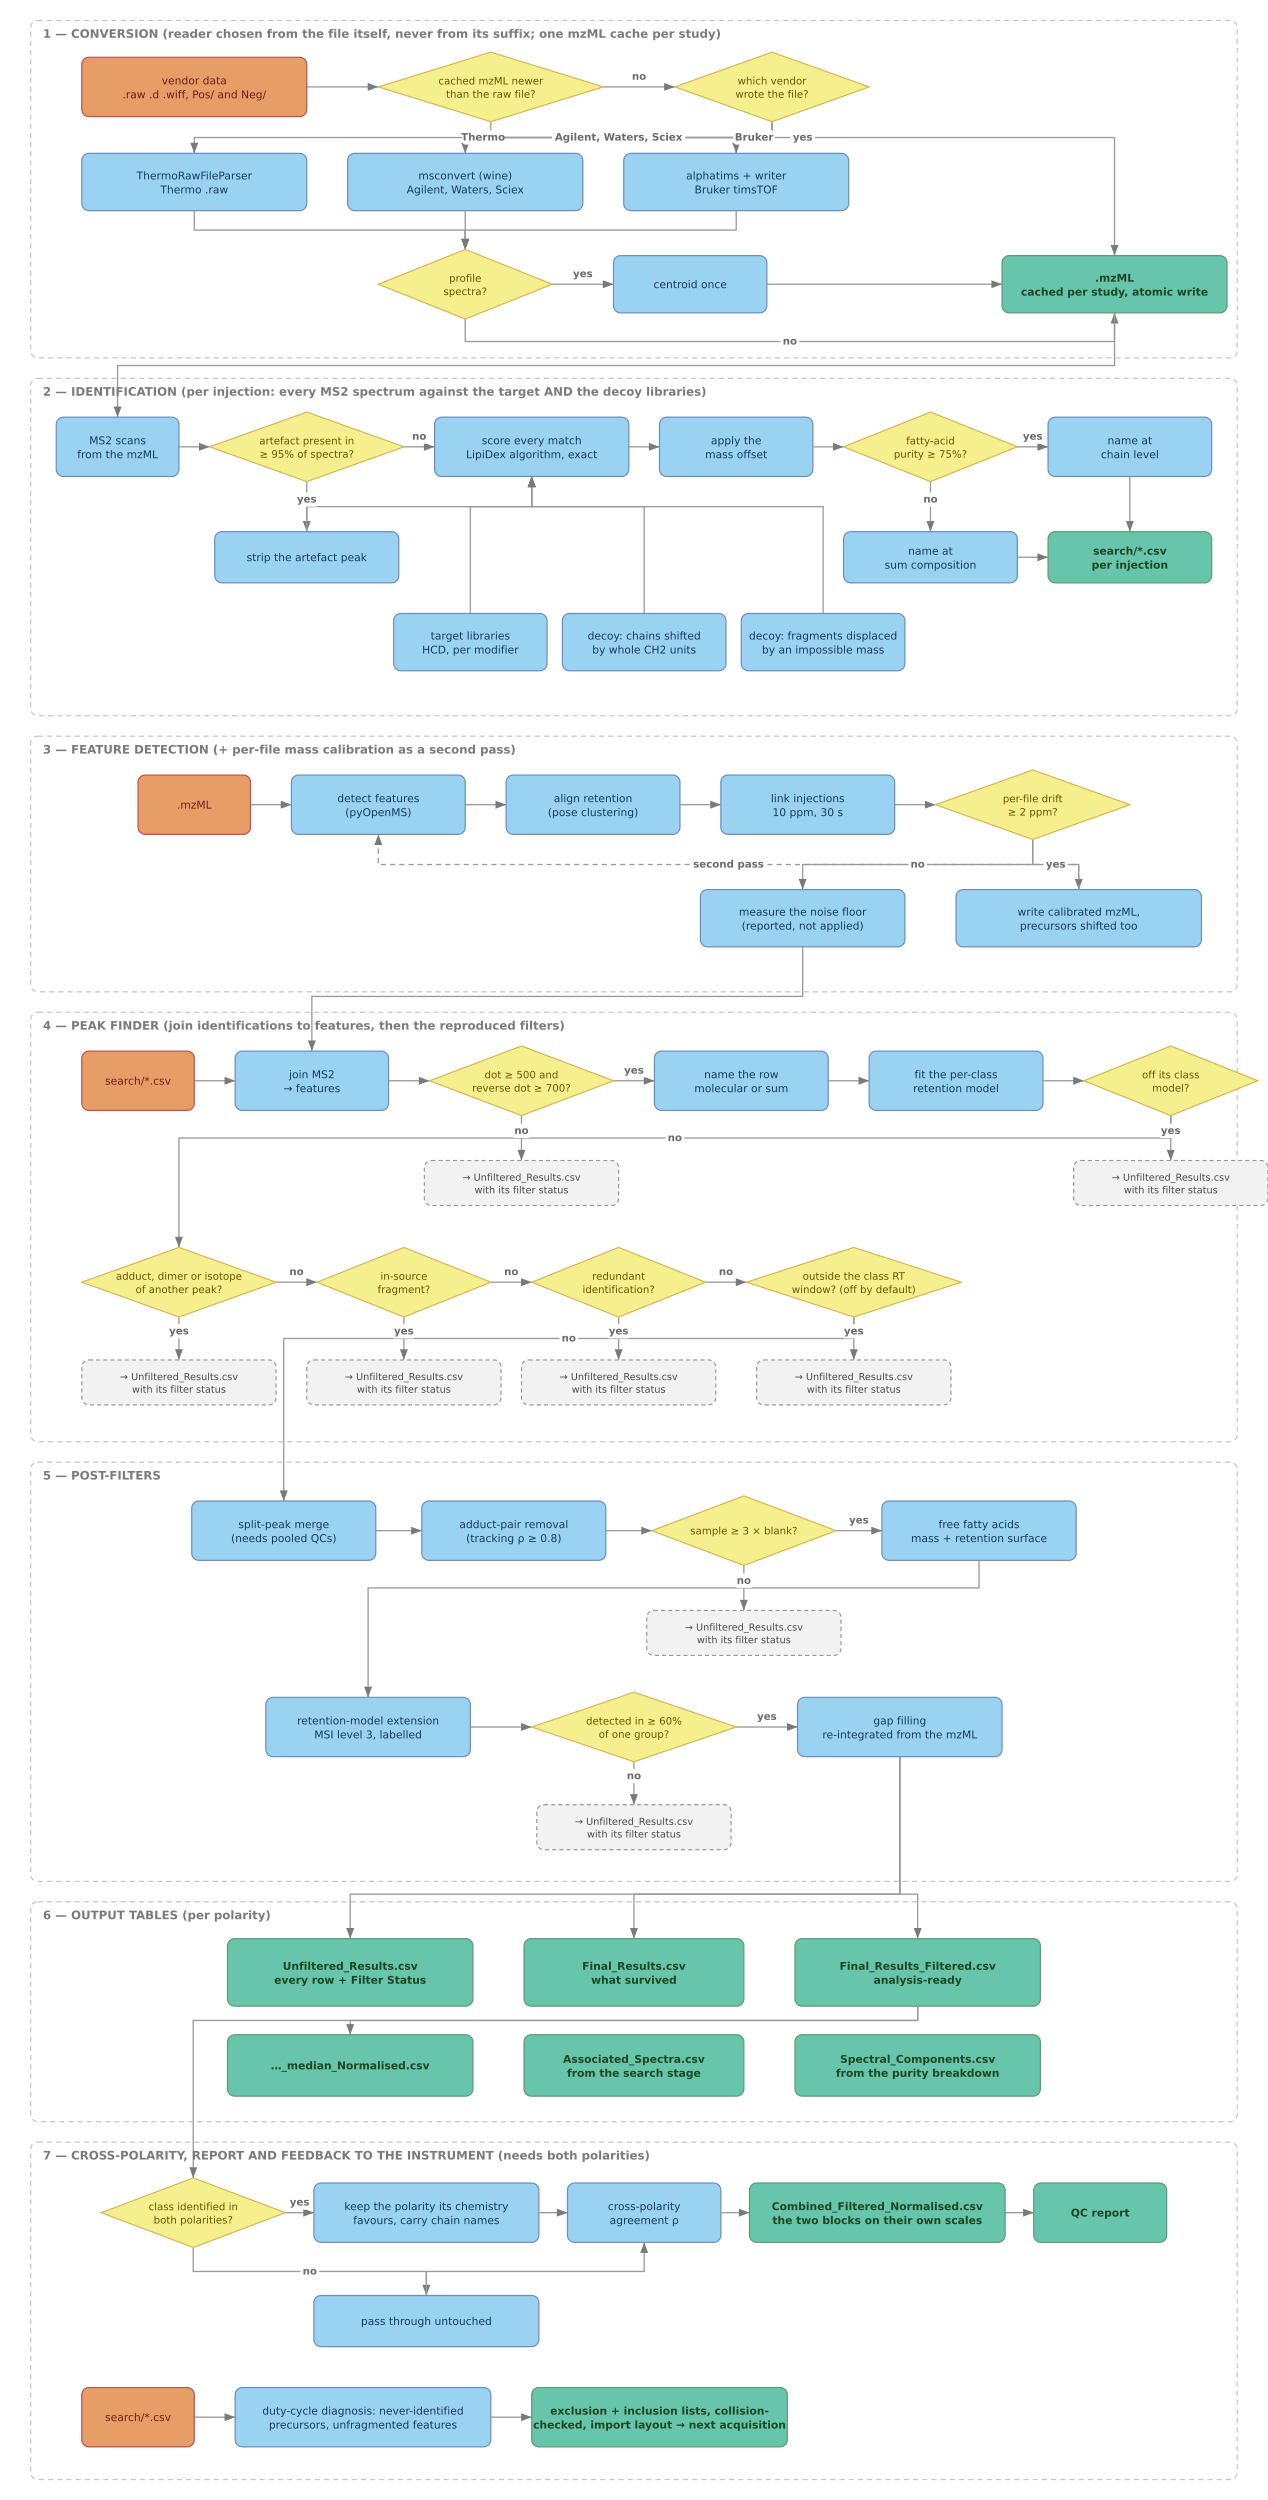
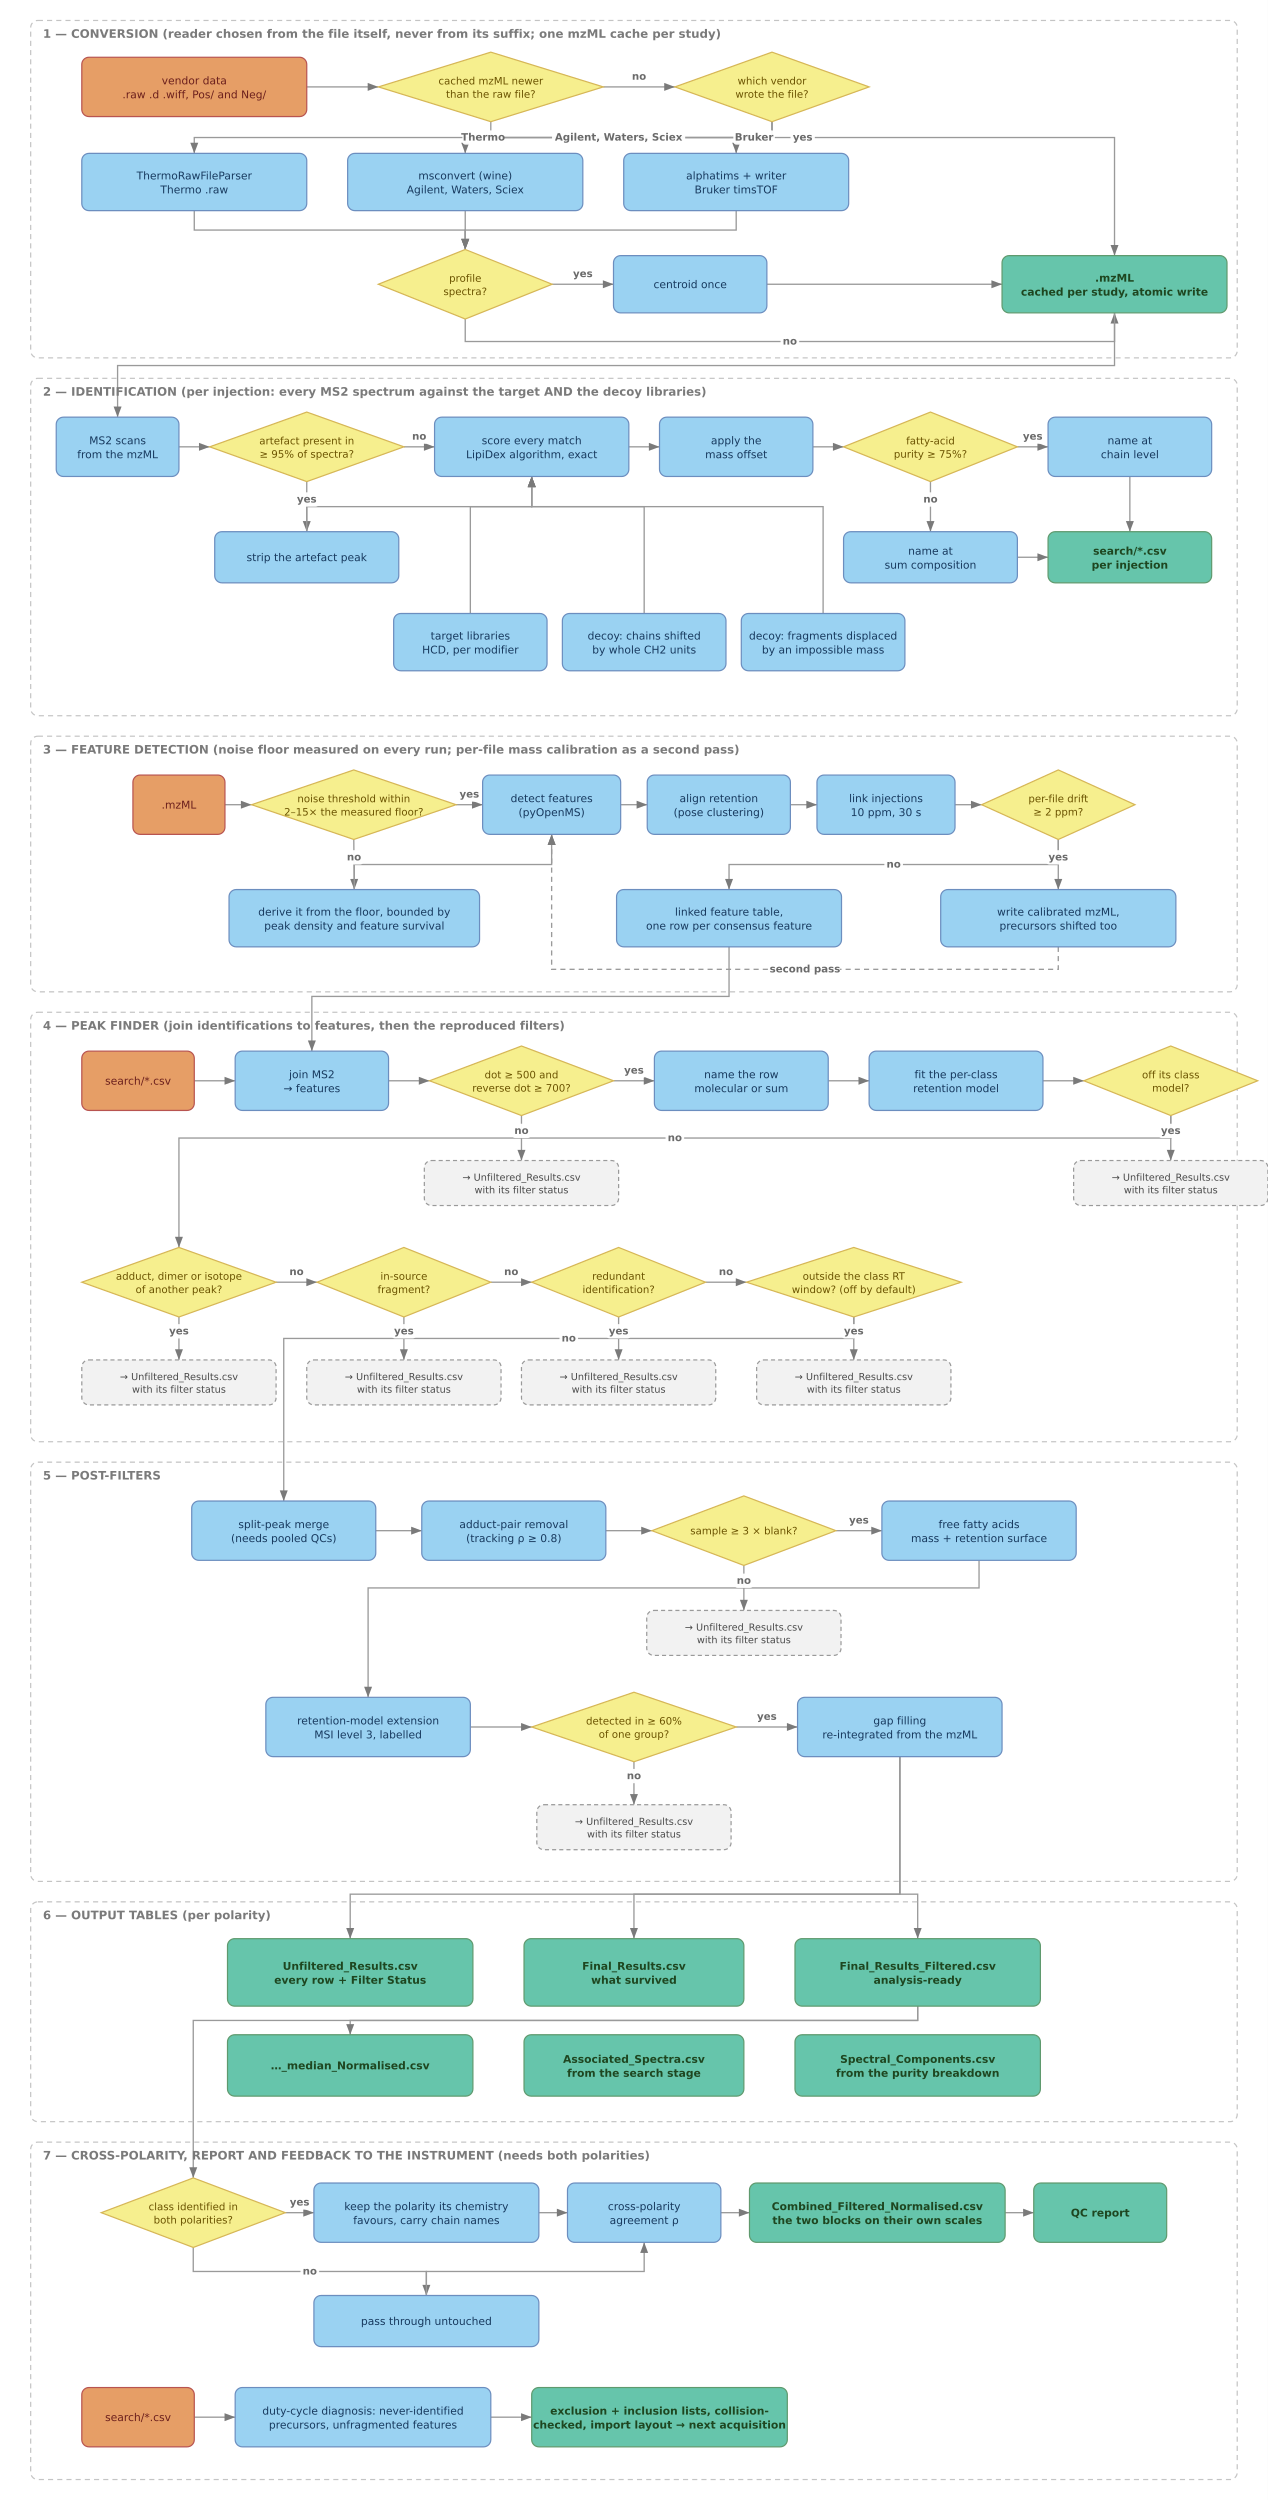
<svg xmlns="http://www.w3.org/2000/svg" viewBox="0 0 1240 2445" width="1240" height="2445" font-family="DejaVu Sans, Arial, sans-serif">
  <rect x="0" y="0" width="100%" height="100%" fill="#ffffff" />
  <defs>
    <marker id="a" markerWidth="9" markerHeight="9" refX="8" refY="3" orient="auto">
      <path d="M0,0 L0,6 L8,3 z" fill="#7a7a7a" />
    </marker>
  </defs>
  <path d="M 300 85.0 L 370 85.0" fill="none" stroke="#9a9a9a" stroke-width="1.3" marker-end="url(#a)" />
  <path d="M 590 85.0 L 660 85.0" fill="none" stroke="#9a9a9a" stroke-width="1.3" marker-end="url(#a)" />
  <path d="M 480.0 119 L 480.0 134.5 L 1090.0 134.5 L 1090.0 250" fill="none" stroke="#9a9a9a" stroke-width="1.3" marker-end="url(#a)" />
  <path d="M 755.0 119 L 755.0 134.5 L 190.0 134.5 L 190.0 150" fill="none" stroke="#9a9a9a" stroke-width="1.3" marker-end="url(#a)" />
  <path d="M 755.0 119 L 755.0 134.5 L 455.0 134.5 L 455.0 150" fill="none" stroke="#9a9a9a" stroke-width="1.3" marker-end="url(#a)" />
  <path d="M 755.0 119 L 755.0 134.5 L 720.0 134.5 L 720.0 150" fill="none" stroke="#9a9a9a" stroke-width="1.3" marker-end="url(#a)" />
  <path d="M 190.0 206 L 190.0 225.0 L 455.0 225.0 L 455.0 244" fill="none" stroke="#9a9a9a" stroke-width="1.3" marker-end="url(#a)" />
  <path d="M 455.0 206 L 455.0 244" fill="none" stroke="#9a9a9a" stroke-width="1.3" marker-end="url(#a)" />
  <path d="M 720.0 206 L 720.0 225.0 L 455.0 225.0 L 455.0 244" fill="none" stroke="#9a9a9a" stroke-width="1.3" marker-end="url(#a)" />
  <path d="M 540 278.0 L 600 278.0" fill="none" stroke="#9a9a9a" stroke-width="1.3" marker-end="url(#a)" />
  <path d="M 750 278.0 L 980 278.0" fill="none" stroke="#9a9a9a" stroke-width="1.3" marker-end="url(#a)" />
  <path d="M 455.0 312 L 455.0 334 L 1090.0 334 L 1090.0 306" fill="none" stroke="#9a9a9a" stroke-width="1.3" marker-end="url(#a)" />
  <path d="M 1090.0 306 L 1090.0 357.5 L 115.0 357.5 L 115.0 408" fill="none" stroke="#9a9a9a" stroke-width="1.3" marker-end="url(#a)" />
  <path d="M 175.0 437.0 L 205.0 437.0" fill="none" stroke="#9a9a9a" stroke-width="1.3" marker-end="url(#a)" />
  <path d="M 300.0 471 L 300.0 520" fill="none" stroke="#9a9a9a" stroke-width="1.3" marker-end="url(#a)" />
  <path d="M 300.0 520 L 300.0 495.5 L 520.0 495.5 L 520.0 466" fill="none" stroke="#9a9a9a" stroke-width="1.3" marker-end="url(#a)" />
  <path d="M 395.0 437.0 L 425.0 437.0" fill="none" stroke="#9a9a9a" stroke-width="1.3" marker-end="url(#a)" />
  <path d="M 460.0 600 L 460.0 495.5 L 520.0 495.5 L 520.0 466" fill="none" stroke="#9a9a9a" stroke-width="1.3" marker-end="url(#a)" />
  <path d="M 630.0 600 L 630.0 495.5 L 520.0 495.5 L 520.0 466" fill="none" stroke="#9a9a9a" stroke-width="1.3" marker-end="url(#a)" />
  <path d="M 805.0 600 L 805.0 495.5 L 520.0 495.5 L 520.0 466" fill="none" stroke="#9a9a9a" stroke-width="1.3" marker-end="url(#a)" />
  <path d="M 615.0 437.0 L 645.0 437.0" fill="none" stroke="#9a9a9a" stroke-width="1.3" marker-end="url(#a)" />
  <path d="M 795.0 437.0 L 825.0 437.0" fill="none" stroke="#9a9a9a" stroke-width="1.3" marker-end="url(#a)" />
  <path d="M 995.0 437.0 L 1025.0 437.0" fill="none" stroke="#9a9a9a" stroke-width="1.3" marker-end="url(#a)" />
  <path d="M 910.0 471 L 910.0 520" fill="none" stroke="#9a9a9a" stroke-width="1.3" marker-end="url(#a)" />
  <path d="M 1105.0 466 L 1105.0 520" fill="none" stroke="#9a9a9a" stroke-width="1.3" marker-end="url(#a)" />
  <path d="M 995.0 545.0 L 1025.0 545.0" fill="none" stroke="#9a9a9a" stroke-width="1.3" marker-end="url(#a)" />
-   <path d="M 245.0 787.0 L 285.0 787.0" fill="none" stroke="#9a9a9a" stroke-width="1.3" marker-end="url(#a)" />
-   <path d="M 455.0 787.0 L 495.0 787.0" fill="none" stroke="#9a9a9a" stroke-width="1.3" marker-end="url(#a)" />
-   <path d="M 665.0 787.0 L 705.0 787.0" fill="none" stroke="#9a9a9a" stroke-width="1.3" marker-end="url(#a)" />
-   <path d="M 875.0 787.0 L 915.0 787.0" fill="none" stroke="#9a9a9a" stroke-width="1.3" marker-end="url(#a)" />
-   <path d="M 1010.0 821 L 1010.0 845.5 L 1055.0 845.5 L 1055.0 870" fill="none" stroke="#9a9a9a" stroke-width="1.3" marker-end="url(#a)" />
-   <path d="M 1055.0 870 L 1055.0 845.5 L 370.0 845.5 L 370.0 816" fill="none" stroke="#9a9a9a" stroke-width="1.3" stroke-dasharray="5 4" marker-end="url(#a)" />
-   <path d="M 1010.0 821 L 1010.0 845.5 L 785.0 845.5 L 785.0 870" fill="none" stroke="#9a9a9a" stroke-width="1.3" marker-end="url(#a)" />
-   <path d="M 785.0 926 L 785.0 974.5 L 305.0 974.5 L 305.0 1028" fill="none" stroke="#9a9a9a" stroke-width="1.3" marker-end="url(#a)" />
+   <path d="M 220.0 787.0 L 246.0 787.0" fill="none" stroke="#9a9a9a" stroke-width="1.3" marker-end="url(#a)" />
+   <path d="M 446.0 787.0 L 472.0 787.0" fill="none" stroke="#9a9a9a" stroke-width="1.3" marker-end="url(#a)" />
+   <path d="M 346.0 821 L 346.5 870" fill="none" stroke="#9a9a9a" stroke-width="1.3" marker-end="url(#a)" />
+   <path d="M 346.5 870 L 346.5 845.5 L 539.5 845.5 L 539.5 816" fill="none" stroke="#9a9a9a" stroke-width="1.3" marker-end="url(#a)" />
+   <path d="M 607.0 787.0 L 633.0 787.0" fill="none" stroke="#9a9a9a" stroke-width="1.3" marker-end="url(#a)" />
+   <path d="M 773.0 787.0 L 799.0 787.0" fill="none" stroke="#9a9a9a" stroke-width="1.3" marker-end="url(#a)" />
+   <path d="M 934.0 787.0 L 960.0 787.0" fill="none" stroke="#9a9a9a" stroke-width="1.3" marker-end="url(#a)" />
+   <path d="M 1035.0 821 L 1035.0 870" fill="none" stroke="#9a9a9a" stroke-width="1.3" marker-end="url(#a)" />
+   <path d="M 1035.0 926 L 1035.0 948 L 539.5 948 L 539.5 816" fill="none" stroke="#9a9a9a" stroke-width="1.3" stroke-dasharray="5 4" marker-end="url(#a)" />
+   <path d="M 1035.0 821 L 1035.0 845.5 L 713.0 845.5 L 713.0 870" fill="none" stroke="#9a9a9a" stroke-width="1.3" marker-end="url(#a)" />
+   <path d="M 713.0 926 L 713.0 974.5 L 305.0 974.5 L 305.0 1028" fill="none" stroke="#9a9a9a" stroke-width="1.3" marker-end="url(#a)" />
  <path d="M 190 1057.0 L 230 1057.0" fill="none" stroke="#9a9a9a" stroke-width="1.3" marker-end="url(#a)" />
  <path d="M 380 1057.0 L 420 1057.0" fill="none" stroke="#9a9a9a" stroke-width="1.3" marker-end="url(#a)" />
  <path d="M 600 1057.0 L 640 1057.0" fill="none" stroke="#9a9a9a" stroke-width="1.3" marker-end="url(#a)" />
  <path d="M 510.0 1091 L 510.0 1135" fill="none" stroke="#9a9a9a" stroke-width="1.3" marker-end="url(#a)" />
  <path d="M 810 1057.0 L 850 1057.0" fill="none" stroke="#9a9a9a" stroke-width="1.3" marker-end="url(#a)" />
  <path d="M 1020 1057.0 L 1060 1057.0" fill="none" stroke="#9a9a9a" stroke-width="1.3" marker-end="url(#a)" />
  <path d="M 1145.0 1091 L 1145.0 1135" fill="none" stroke="#9a9a9a" stroke-width="1.3" marker-end="url(#a)" />
  <path d="M 1145.0 1091 L 1145.0 1113.0 L 175.0 1113.0 L 175.0 1220" fill="none" stroke="#9a9a9a" stroke-width="1.3" marker-end="url(#a)" />
  <path d="M 270 1254.0 L 310 1254.0" fill="none" stroke="#9a9a9a" stroke-width="1.3" marker-end="url(#a)" />
  <path d="M 175.0 1288 L 175.0 1330" fill="none" stroke="#9a9a9a" stroke-width="1.3" marker-end="url(#a)" />
  <path d="M 480 1254.0 L 520 1254.0" fill="none" stroke="#9a9a9a" stroke-width="1.3" marker-end="url(#a)" />
  <path d="M 395.0 1288 L 395.0 1330" fill="none" stroke="#9a9a9a" stroke-width="1.3" marker-end="url(#a)" />
  <path d="M 690 1254.0 L 730 1254.0" fill="none" stroke="#9a9a9a" stroke-width="1.3" marker-end="url(#a)" />
  <path d="M 605.0 1288 L 605.0 1330" fill="none" stroke="#9a9a9a" stroke-width="1.3" marker-end="url(#a)" />
  <path d="M 835.0 1288 L 835.0 1330" fill="none" stroke="#9a9a9a" stroke-width="1.3" marker-end="url(#a)" />
  <path d="M 835.0 1288 L 835.0 1309.0 L 277.5 1309.0 L 277.5 1468" fill="none" stroke="#9a9a9a" stroke-width="1.3" marker-end="url(#a)" />
  <path d="M 367.5 1497.0 L 412.5 1497.0" fill="none" stroke="#9a9a9a" stroke-width="1.3" marker-end="url(#a)" />
  <path d="M 592.5 1497.0 L 637.5 1497.0" fill="none" stroke="#9a9a9a" stroke-width="1.3" marker-end="url(#a)" />
  <path d="M 817.5 1497.0 L 862.5 1497.0" fill="none" stroke="#9a9a9a" stroke-width="1.3" marker-end="url(#a)" />
  <path d="M 727.5 1531 L 727.5 1575" fill="none" stroke="#9a9a9a" stroke-width="1.3" marker-end="url(#a)" />
  <path d="M 957.5 1526 L 957.5 1553.0 L 360.0 1553.0 L 360.0 1660" fill="none" stroke="#9a9a9a" stroke-width="1.3" marker-end="url(#a)" />
  <path d="M 460.0 1689.0 L 520.0 1689.0" fill="none" stroke="#9a9a9a" stroke-width="1.3" marker-end="url(#a)" />
  <path d="M 720.0 1689.0 L 780.0 1689.0" fill="none" stroke="#9a9a9a" stroke-width="1.3" marker-end="url(#a)" />
  <path d="M 620.0 1723 L 620.0 1765" fill="none" stroke="#9a9a9a" stroke-width="1.3" marker-end="url(#a)" />
  <path d="M 880.0 1718 L 880.0 1852.5 L 342.5 1852.5 L 342.5 1896" fill="none" stroke="#9a9a9a" stroke-width="1.3" marker-end="url(#a)" />
  <path d="M 880.0 1718 L 880.0 1852.5 L 620.0 1852.5 L 620.0 1896" fill="none" stroke="#9a9a9a" stroke-width="1.3" marker-end="url(#a)" />
  <path d="M 880.0 1718 L 880.0 1852.5 L 897.5 1852.5 L 897.5 1896" fill="none" stroke="#9a9a9a" stroke-width="1.3" marker-end="url(#a)" />
  <path d="M 897.5 1962 L 897.5 1976.0 L 342.5 1976.0 L 342.5 1990" fill="none" stroke="#9a9a9a" stroke-width="1.3" marker-end="url(#a)" />
  <path d="M 897.5 1962 L 897.5 1976.0 L 189.0 1976.0 L 189.0 2130" fill="none" stroke="#9a9a9a" stroke-width="1.3" marker-end="url(#a)" />
  <path d="M 279.0 2164.0 L 307.0 2164.0" fill="none" stroke="#9a9a9a" stroke-width="1.3" marker-end="url(#a)" />
  <path d="M 189.0 2198 L 189.0 2221.5 L 417.0 2221.5 L 417.0 2245" fill="none" stroke="#9a9a9a" stroke-width="1.3" marker-end="url(#a)" />
  <path d="M 527.0 2164.0 L 555.0 2164.0" fill="none" stroke="#9a9a9a" stroke-width="1.3" marker-end="url(#a)" />
  <path d="M 417.0 2245 L 417.0 2221.5 L 630.0 2221.5 L 630.0 2193" fill="none" stroke="#9a9a9a" stroke-width="1.3" marker-end="url(#a)" />
  <path d="M 705.0 2164.0 L 733.0 2164.0" fill="none" stroke="#9a9a9a" stroke-width="1.3" marker-end="url(#a)" />
  <path d="M 983.0 2164.0 L 1011.0 2164.0" fill="none" stroke="#9a9a9a" stroke-width="1.3" marker-end="url(#a)" />
  <path d="M 190 2364.0 L 230 2364.0" fill="none" stroke="#9a9a9a" stroke-width="1.3" marker-end="url(#a)" />
  <path d="M 480 2364.0 L 520 2364.0" fill="none" stroke="#9a9a9a" stroke-width="1.3" marker-end="url(#a)" />
  <rect x="30" y="20" width="1180" height="330" rx="7" fill="none" stroke="#c4c4c4" stroke-width="1.2" stroke-dasharray="5 4" />
  <text x="42" y="37.0" font-size="11.5" fill="#7a7a7a" text-anchor="start" font-weight="600">1 — CONVERSION   (reader chosen from the file itself, never from its suffix; one mzML cache per study)</text>
  <rect x="80" y="56" width="220" height="58" rx="7" fill="#e69e66" stroke="#b85450" stroke-width="1.2" />
  <text x="190.0" y="82.48" font-size="10.5" fill="#6b1f1c" text-anchor="middle">vendor data</text>
  <text x="190.0" y="96.13" font-size="10.5" fill="#6b1f1c" text-anchor="middle">.raw  .d  .wiff, Pos/ and Neg/</text>
  <polygon points="480.0,51 590,85.0 480.0,119 370,85.0" fill="#f6ef8e" stroke="#d6b656" stroke-width="1.2" />
  <text x="480.0" y="82.6" font-size="10" fill="#6b5300" text-anchor="middle">cached mzML newer</text>
  <text x="480.0" y="95.6" font-size="10" fill="#6b5300" text-anchor="middle">than the raw file?</text>
  <polygon points="755.0,51 850,85.0 755.0,119 660,85.0" fill="#f6ef8e" stroke="#d6b656" stroke-width="1.2" />
  <text x="755.0" y="82.6" font-size="10" fill="#6b5300" text-anchor="middle">which vendor</text>
  <text x="755.0" y="95.6" font-size="10" fill="#6b5300" text-anchor="middle">wrote the file?</text>
  <rect x="80" y="150" width="220" height="56" rx="7" fill="#9ad2f2" stroke="#6c8ebf" stroke-width="1.2" />
  <text x="190.0" y="175.48" font-size="10.5" fill="#17395e" text-anchor="middle">ThermoRawFileParser</text>
  <text x="190.0" y="189.13" font-size="10.5" fill="#17395e" text-anchor="middle">Thermo .raw</text>
  <rect x="340" y="150" width="230" height="56" rx="7" fill="#9ad2f2" stroke="#6c8ebf" stroke-width="1.2" />
  <text x="455.0" y="175.48" font-size="10.5" fill="#17395e" text-anchor="middle">msconvert (wine)</text>
  <text x="455.0" y="189.13" font-size="10.5" fill="#17395e" text-anchor="middle">Agilent, Waters, Sciex</text>
  <rect x="610" y="150" width="220" height="56" rx="7" fill="#9ad2f2" stroke="#6c8ebf" stroke-width="1.2" />
  <text x="720.0" y="175.48" font-size="10.5" fill="#17395e" text-anchor="middle">alphatims + writer</text>
  <text x="720.0" y="189.13" font-size="10.5" fill="#17395e" text-anchor="middle">Bruker timsTOF</text>
  <polygon points="455.0,244 540,278.0 455.0,312 370,278.0" fill="#f6ef8e" stroke="#d6b656" stroke-width="1.2" />
  <text x="455.0" y="275.6" font-size="10" fill="#6b5300" text-anchor="middle">profile</text>
  <text x="455.0" y="288.6" font-size="10" fill="#6b5300" text-anchor="middle">spectra?</text>
  <rect x="600" y="250" width="150" height="56" rx="7" fill="#9ad2f2" stroke="#6c8ebf" stroke-width="1.2" />
  <text x="675.0" y="281.78" font-size="10.5" fill="#17395e" text-anchor="middle">centroid once</text>
  <rect x="980" y="250" width="220" height="56" rx="7" fill="#66c5ab" stroke="#5f9a6e" stroke-width="1.2" />
  <text x="1090.0" y="275.48" font-size="10.5" fill="#1e4620" text-anchor="middle" font-weight="600">.mzML</text>
  <text x="1090.0" y="289.13" font-size="10.5" fill="#1e4620" text-anchor="middle" font-weight="600">cached per study, atomic write</text>
  <rect x="30" y="370" width="1180" height="330" rx="7" fill="none" stroke="#c4c4c4" stroke-width="1.2" stroke-dasharray="5 4" />
  <text x="42" y="387.0" font-size="11.5" fill="#7a7a7a" text-anchor="start" font-weight="600">2 — IDENTIFICATION   (per injection: every MS2 spectrum against the target AND the decoy libraries)</text>
  <rect x="55.0" y="408" width="120" height="58" rx="7" fill="#9ad2f2" stroke="#6c8ebf" stroke-width="1.2" />
  <text x="115.0" y="434.48" font-size="10.5" fill="#17395e" text-anchor="middle">MS2 scans</text>
  <text x="115.0" y="448.13" font-size="10.5" fill="#17395e" text-anchor="middle">from the mzML</text>
  <polygon points="300.0,403 395.0,437.0 300.0,471 205.0,437.0" fill="#f6ef8e" stroke="#d6b656" stroke-width="1.2" />
  <text x="300.0" y="434.6" font-size="10" fill="#6b5300" text-anchor="middle">artefact present in</text>
  <text x="300.0" y="447.6" font-size="10" fill="#6b5300" text-anchor="middle">≥ 95% of spectra?</text>
  <rect x="425.0" y="408" width="190" height="58" rx="7" fill="#9ad2f2" stroke="#6c8ebf" stroke-width="1.2" />
  <text x="520.0" y="434.48" font-size="10.5" fill="#17395e" text-anchor="middle">score every match</text>
  <text x="520.0" y="448.13" font-size="10.5" fill="#17395e" text-anchor="middle">LipiDex algorithm, exact</text>
  <rect x="645.0" y="408" width="150" height="58" rx="7" fill="#9ad2f2" stroke="#6c8ebf" stroke-width="1.2" />
  <text x="720.0" y="434.48" font-size="10.5" fill="#17395e" text-anchor="middle">apply the</text>
  <text x="720.0" y="448.13" font-size="10.5" fill="#17395e" text-anchor="middle">mass offset</text>
  <polygon points="910.0,403 995.0,437.0 910.0,471 825.0,437.0" fill="#f6ef8e" stroke="#d6b656" stroke-width="1.2" />
  <text x="910.0" y="434.6" font-size="10" fill="#6b5300" text-anchor="middle">fatty-acid</text>
  <text x="910.0" y="447.6" font-size="10" fill="#6b5300" text-anchor="middle">purity ≥ 75%?</text>
  <rect x="1025.0" y="408" width="160" height="58" rx="7" fill="#9ad2f2" stroke="#6c8ebf" stroke-width="1.2" />
  <text x="1105.0" y="434.48" font-size="10.5" fill="#17395e" text-anchor="middle">name at</text>
  <text x="1105.0" y="448.13" font-size="10.5" fill="#17395e" text-anchor="middle">chain level</text>
  <rect x="210.0" y="520" width="180" height="50" rx="7" fill="#9ad2f2" stroke="#6c8ebf" stroke-width="1.2" />
  <text x="300.0" y="548.78" font-size="10.5" fill="#17395e" text-anchor="middle">strip the artefact peak</text>
  <rect x="385.0" y="600" width="150" height="56" rx="7" fill="#9ad2f2" stroke="#6c8ebf" stroke-width="1.2" />
  <text x="460.0" y="625.48" font-size="10.5" fill="#17395e" text-anchor="middle">target libraries</text>
  <text x="460.0" y="639.13" font-size="10.5" fill="#17395e" text-anchor="middle">HCD, per modifier</text>
  <rect x="550.0" y="600" width="160" height="56" rx="7" fill="#9ad2f2" stroke="#6c8ebf" stroke-width="1.2" />
  <text x="630.0" y="625.48" font-size="10.5" fill="#17395e" text-anchor="middle">decoy: chains shifted</text>
  <text x="630.0" y="639.13" font-size="10.5" fill="#17395e" text-anchor="middle">by whole CH2 units</text>
  <rect x="725.0" y="600" width="160" height="56" rx="7" fill="#9ad2f2" stroke="#6c8ebf" stroke-width="1.2" />
  <text x="805.0" y="625.48" font-size="10.5" fill="#17395e" text-anchor="middle">decoy: fragments displaced</text>
  <text x="805.0" y="639.13" font-size="10.5" fill="#17395e" text-anchor="middle">by an impossible mass</text>
  <rect x="825.0" y="520" width="170" height="50" rx="7" fill="#9ad2f2" stroke="#6c8ebf" stroke-width="1.2" />
  <text x="910.0" y="542.48" font-size="10.5" fill="#17395e" text-anchor="middle">name at</text>
  <text x="910.0" y="556.13" font-size="10.5" fill="#17395e" text-anchor="middle">sum composition</text>
  <rect x="1025.0" y="520" width="160" height="50" rx="7" fill="#66c5ab" stroke="#5f9a6e" stroke-width="1.2" />
  <text x="1105.0" y="542.48" font-size="10.5" fill="#1e4620" text-anchor="middle" font-weight="600">search/*.csv</text>
  <text x="1105.0" y="556.13" font-size="10.5" fill="#1e4620" text-anchor="middle" font-weight="600">per injection</text>
  <rect x="30" y="720" width="1180" height="250" rx="7" fill="none" stroke="#c4c4c4" stroke-width="1.2" stroke-dasharray="5 4" />
-   <text x="42" y="737.0" font-size="11.5" fill="#7a7a7a" text-anchor="start" font-weight="600">3 — FEATURE DETECTION   (+ per-file mass calibration as a second pass)</text>
-   <rect x="135.0" y="758" width="110" height="58" rx="7" fill="#e69e66" stroke="#b85450" stroke-width="1.2" />
-   <text x="190.0" y="790.78" font-size="10.5" fill="#6b1f1c" text-anchor="middle">.mzML</text>
-   <rect x="285.0" y="758" width="170" height="58" rx="7" fill="#9ad2f2" stroke="#6c8ebf" stroke-width="1.2" />
-   <text x="370.0" y="784.48" font-size="10.5" fill="#17395e" text-anchor="middle">detect features</text>
-   <text x="370.0" y="798.13" font-size="10.5" fill="#17395e" text-anchor="middle">(pyOpenMS)</text>
-   <rect x="495.0" y="758" width="170" height="58" rx="7" fill="#9ad2f2" stroke="#6c8ebf" stroke-width="1.2" />
-   <text x="580.0" y="784.48" font-size="10.5" fill="#17395e" text-anchor="middle">align retention</text>
-   <text x="580.0" y="798.13" font-size="10.5" fill="#17395e" text-anchor="middle">(pose clustering)</text>
-   <rect x="705.0" y="758" width="170" height="58" rx="7" fill="#9ad2f2" stroke="#6c8ebf" stroke-width="1.2" />
-   <text x="790.0" y="784.48" font-size="10.5" fill="#17395e" text-anchor="middle">link injections</text>
-   <text x="790.0" y="798.13" font-size="10.5" fill="#17395e" text-anchor="middle">10 ppm, 30 s</text>
-   <polygon points="1010.0,753 1105.0,787.0 1010.0,821 915.0,787.0" fill="#f6ef8e" stroke="#d6b656" stroke-width="1.2" />
-   <text x="1010.0" y="784.6" font-size="10" fill="#6b5300" text-anchor="middle">per-file drift</text>
-   <text x="1010.0" y="797.6" font-size="10" fill="#6b5300" text-anchor="middle">≥ 2 ppm?</text>
-   <rect x="685.0" y="870" width="200" height="56" rx="7" fill="#9ad2f2" stroke="#6c8ebf" stroke-width="1.2" />
-   <text x="785.0" y="895.48" font-size="10.5" fill="#17395e" text-anchor="middle">measure the noise floor</text>
-   <text x="785.0" y="909.13" font-size="10.5" fill="#17395e" text-anchor="middle">(reported, not applied)</text>
-   <rect x="935.0" y="870" width="240" height="56" rx="7" fill="#9ad2f2" stroke="#6c8ebf" stroke-width="1.2" />
-   <text x="1055.0" y="895.48" font-size="10.5" fill="#17395e" text-anchor="middle">write calibrated mzML,</text>
-   <text x="1055.0" y="909.13" font-size="10.5" fill="#17395e" text-anchor="middle">precursors shifted too</text>
+   <text x="42" y="737.0" font-size="11.5" fill="#7a7a7a" text-anchor="start" font-weight="600">3 — FEATURE DETECTION   (noise floor measured on every run; per-file mass calibration as a second pass)</text>
+   <rect x="130.0" y="758" width="90" height="58" rx="7" fill="#e69e66" stroke="#b85450" stroke-width="1.2" />
+   <text x="175.0" y="790.78" font-size="10.5" fill="#6b1f1c" text-anchor="middle">.mzML</text>
+   <polygon points="346.0,753 446.0,787.0 346.0,821 246.0,787.0" fill="#f6ef8e" stroke="#d6b656" stroke-width="1.2" />
+   <text x="346.0" y="784.6" font-size="10" fill="#6b5300" text-anchor="middle">noise threshold within</text>
+   <text x="346.0" y="797.6" font-size="10" fill="#6b5300" text-anchor="middle">2–15× the measured floor?</text>
+   <rect x="472.0" y="758" width="135" height="58" rx="7" fill="#9ad2f2" stroke="#6c8ebf" stroke-width="1.2" />
+   <text x="539.5" y="784.48" font-size="10.5" fill="#17395e" text-anchor="middle">detect features</text>
+   <text x="539.5" y="798.13" font-size="10.5" fill="#17395e" text-anchor="middle">(pyOpenMS)</text>
+   <rect x="633.0" y="758" width="140" height="58" rx="7" fill="#9ad2f2" stroke="#6c8ebf" stroke-width="1.2" />
+   <text x="703.0" y="784.48" font-size="10.5" fill="#17395e" text-anchor="middle">align retention</text>
+   <text x="703.0" y="798.13" font-size="10.5" fill="#17395e" text-anchor="middle">(pose clustering)</text>
+   <rect x="799.0" y="758" width="135" height="58" rx="7" fill="#9ad2f2" stroke="#6c8ebf" stroke-width="1.2" />
+   <text x="866.5" y="784.48" font-size="10.5" fill="#17395e" text-anchor="middle">link injections</text>
+   <text x="866.5" y="798.13" font-size="10.5" fill="#17395e" text-anchor="middle">10 ppm, 30 s</text>
+   <polygon points="1035.0,753 1110.0,787.0 1035.0,821 960.0,787.0" fill="#f6ef8e" stroke="#d6b656" stroke-width="1.2" />
+   <text x="1035.0" y="784.6" font-size="10" fill="#6b5300" text-anchor="middle">per-file drift</text>
+   <text x="1035.0" y="797.6" font-size="10" fill="#6b5300" text-anchor="middle">≥ 2 ppm?</text>
+   <rect x="224.0" y="870" width="245" height="56" rx="7" fill="#9ad2f2" stroke="#6c8ebf" stroke-width="1.2" />
+   <text x="346.5" y="895.48" font-size="10.5" fill="#17395e" text-anchor="middle">derive it from the floor, bounded by</text>
+   <text x="346.5" y="909.13" font-size="10.5" fill="#17395e" text-anchor="middle">peak density and feature survival</text>
+   <rect x="920.0" y="870" width="230" height="56" rx="7" fill="#9ad2f2" stroke="#6c8ebf" stroke-width="1.2" />
+   <text x="1035.0" y="895.48" font-size="10.5" fill="#17395e" text-anchor="middle">write calibrated mzML,</text>
+   <text x="1035.0" y="909.13" font-size="10.5" fill="#17395e" text-anchor="middle">precursors shifted too</text>
+   <rect x="603.0" y="870" width="220" height="56" rx="7" fill="#9ad2f2" stroke="#6c8ebf" stroke-width="1.2" />
+   <text x="713.0" y="895.48" font-size="10.5" fill="#17395e" text-anchor="middle">linked feature table,</text>
+   <text x="713.0" y="909.13" font-size="10.5" fill="#17395e" text-anchor="middle">one row per consensus feature</text>
  <rect x="30" y="990" width="1180" height="420" rx="7" fill="none" stroke="#c4c4c4" stroke-width="1.2" stroke-dasharray="5 4" />
  <text x="42" y="1007.0" font-size="11.5" fill="#7a7a7a" text-anchor="start" font-weight="600">4 — PEAK FINDER   (join identifications to features, then the reproduced filters)</text>
  <rect x="80" y="1028" width="110" height="58" rx="7" fill="#e69e66" stroke="#b85450" stroke-width="1.2" />
  <text x="135.0" y="1060.78" font-size="10.5" fill="#6b1f1c" text-anchor="middle">search/*.csv</text>
  <rect x="230" y="1028" width="150" height="58" rx="7" fill="#9ad2f2" stroke="#6c8ebf" stroke-width="1.2" />
  <text x="305.0" y="1054.48" font-size="10.5" fill="#17395e" text-anchor="middle">join MS2</text>
  <text x="305.0" y="1068.13" font-size="10.5" fill="#17395e" text-anchor="middle">→ features</text>
  <polygon points="510.0,1023 600,1057.0 510.0,1091 420,1057.0" fill="#f6ef8e" stroke="#d6b656" stroke-width="1.2" />
  <text x="510.0" y="1054.6" font-size="10" fill="#6b5300" text-anchor="middle">dot ≥ 500 and</text>
  <text x="510.0" y="1067.6" font-size="10" fill="#6b5300" text-anchor="middle">reverse dot ≥ 700?</text>
  <rect x="640" y="1028" width="170" height="58" rx="7" fill="#9ad2f2" stroke="#6c8ebf" stroke-width="1.2" />
  <text x="725.0" y="1054.48" font-size="10.5" fill="#17395e" text-anchor="middle">name the row</text>
  <text x="725.0" y="1068.13" font-size="10.5" fill="#17395e" text-anchor="middle">molecular or sum</text>
  <rect x="415.0" y="1135" width="190" height="44" rx="7" fill="#f2f2f2" stroke="#9a9a9a" stroke-width="1.2" stroke-dasharray="4 3" />
  <text x="510.0" y="1154.72" font-size="9.5" fill="#4a4a4a" text-anchor="middle">→ Unfiltered_Results.csv</text>
  <text x="510.0" y="1167.07" font-size="9.5" fill="#4a4a4a" text-anchor="middle">with its filter status</text>
  <rect x="850" y="1028" width="170" height="58" rx="7" fill="#9ad2f2" stroke="#6c8ebf" stroke-width="1.2" />
  <text x="935.0" y="1054.48" font-size="10.5" fill="#17395e" text-anchor="middle">fit the per-class</text>
  <text x="935.0" y="1068.13" font-size="10.5" fill="#17395e" text-anchor="middle">retention model</text>
  <polygon points="1145.0,1023 1230,1057.0 1145.0,1091 1060,1057.0" fill="#f6ef8e" stroke="#d6b656" stroke-width="1.2" />
  <text x="1145.0" y="1054.6" font-size="10" fill="#6b5300" text-anchor="middle">off its class</text>
  <text x="1145.0" y="1067.6" font-size="10" fill="#6b5300" text-anchor="middle">model?</text>
  <rect x="1050.0" y="1135" width="190" height="44" rx="7" fill="#f2f2f2" stroke="#9a9a9a" stroke-width="1.2" stroke-dasharray="4 3" />
  <text x="1145.0" y="1154.72" font-size="9.5" fill="#4a4a4a" text-anchor="middle">→ Unfiltered_Results.csv</text>
  <text x="1145.0" y="1167.07" font-size="9.5" fill="#4a4a4a" text-anchor="middle">with its filter status</text>
  <polygon points="175.0,1220 270,1254.0 175.0,1288 80,1254.0" fill="#f6ef8e" stroke="#d6b656" stroke-width="1.2" />
  <text x="175.0" y="1251.6" font-size="10" fill="#6b5300" text-anchor="middle">adduct, dimer or isotope</text>
  <text x="175.0" y="1264.6" font-size="10" fill="#6b5300" text-anchor="middle">of another peak?</text>
  <polygon points="395.0,1220 480,1254.0 395.0,1288 310,1254.0" fill="#f6ef8e" stroke="#d6b656" stroke-width="1.2" />
  <text x="395.0" y="1251.6" font-size="10" fill="#6b5300" text-anchor="middle">in-source</text>
  <text x="395.0" y="1264.6" font-size="10" fill="#6b5300" text-anchor="middle">fragment?</text>
  <polygon points="605.0,1220 690,1254.0 605.0,1288 520,1254.0" fill="#f6ef8e" stroke="#d6b656" stroke-width="1.2" />
  <text x="605.0" y="1251.6" font-size="10" fill="#6b5300" text-anchor="middle">redundant</text>
  <text x="605.0" y="1264.6" font-size="10" fill="#6b5300" text-anchor="middle">identification?</text>
  <polygon points="835.0,1220 940,1254.0 835.0,1288 730,1254.0" fill="#f6ef8e" stroke="#d6b656" stroke-width="1.2" />
  <text x="835.0" y="1251.6" font-size="10" fill="#6b5300" text-anchor="middle">outside the class RT</text>
  <text x="835.0" y="1264.6" font-size="10" fill="#6b5300" text-anchor="middle">window? (off by default)</text>
  <rect x="80.0" y="1330" width="190" height="44" rx="7" fill="#f2f2f2" stroke="#9a9a9a" stroke-width="1.2" stroke-dasharray="4 3" />
  <text x="175.0" y="1349.72" font-size="9.5" fill="#4a4a4a" text-anchor="middle">→ Unfiltered_Results.csv</text>
  <text x="175.0" y="1362.07" font-size="9.5" fill="#4a4a4a" text-anchor="middle">with its filter status</text>
  <rect x="300.0" y="1330" width="190" height="44" rx="7" fill="#f2f2f2" stroke="#9a9a9a" stroke-width="1.2" stroke-dasharray="4 3" />
  <text x="395.0" y="1349.72" font-size="9.5" fill="#4a4a4a" text-anchor="middle">→ Unfiltered_Results.csv</text>
  <text x="395.0" y="1362.07" font-size="9.5" fill="#4a4a4a" text-anchor="middle">with its filter status</text>
  <rect x="510.0" y="1330" width="190" height="44" rx="7" fill="#f2f2f2" stroke="#9a9a9a" stroke-width="1.2" stroke-dasharray="4 3" />
  <text x="605.0" y="1349.72" font-size="9.5" fill="#4a4a4a" text-anchor="middle">→ Unfiltered_Results.csv</text>
  <text x="605.0" y="1362.07" font-size="9.5" fill="#4a4a4a" text-anchor="middle">with its filter status</text>
  <rect x="740.0" y="1330" width="190" height="44" rx="7" fill="#f2f2f2" stroke="#9a9a9a" stroke-width="1.2" stroke-dasharray="4 3" />
  <text x="835.0" y="1349.72" font-size="9.5" fill="#4a4a4a" text-anchor="middle">→ Unfiltered_Results.csv</text>
  <text x="835.0" y="1362.07" font-size="9.5" fill="#4a4a4a" text-anchor="middle">with its filter status</text>
  <rect x="30" y="1430" width="1180" height="410" rx="7" fill="none" stroke="#c4c4c4" stroke-width="1.2" stroke-dasharray="5 4" />
  <text x="42" y="1447.0" font-size="11.5" fill="#7a7a7a" text-anchor="start" font-weight="600">5 — POST-FILTERS</text>
  <rect x="187.5" y="1468" width="180" height="58" rx="7" fill="#9ad2f2" stroke="#6c8ebf" stroke-width="1.2" />
  <text x="277.5" y="1494.48" font-size="10.5" fill="#17395e" text-anchor="middle">split-peak merge</text>
  <text x="277.5" y="1508.13" font-size="10.5" fill="#17395e" text-anchor="middle">(needs pooled QCs)</text>
  <rect x="412.5" y="1468" width="180" height="58" rx="7" fill="#9ad2f2" stroke="#6c8ebf" stroke-width="1.2" />
  <text x="502.5" y="1494.48" font-size="10.5" fill="#17395e" text-anchor="middle">adduct-pair removal</text>
  <text x="502.5" y="1508.13" font-size="10.5" fill="#17395e" text-anchor="middle">(tracking ρ ≥ 0.8)</text>
  <polygon points="727.5,1463 817.5,1497.0 727.5,1531 637.5,1497.0" fill="#f6ef8e" stroke="#d6b656" stroke-width="1.2" />
  <text x="727.5" y="1500.6" font-size="10" fill="#6b5300" text-anchor="middle">sample ≥ 3 × blank?</text>
  <rect x="862.5" y="1468" width="190" height="58" rx="7" fill="#9ad2f2" stroke="#6c8ebf" stroke-width="1.2" />
  <text x="957.5" y="1494.48" font-size="10.5" fill="#17395e" text-anchor="middle">free fatty acids</text>
  <text x="957.5" y="1508.13" font-size="10.5" fill="#17395e" text-anchor="middle">mass + retention surface</text>
  <rect x="632.5" y="1575" width="190" height="44" rx="7" fill="#f2f2f2" stroke="#9a9a9a" stroke-width="1.2" stroke-dasharray="4 3" />
  <text x="727.5" y="1594.72" font-size="9.5" fill="#4a4a4a" text-anchor="middle">→ Unfiltered_Results.csv</text>
  <text x="727.5" y="1607.07" font-size="9.5" fill="#4a4a4a" text-anchor="middle">with its filter status</text>
  <rect x="260.0" y="1660" width="200" height="58" rx="7" fill="#9ad2f2" stroke="#6c8ebf" stroke-width="1.2" />
  <text x="360.0" y="1686.48" font-size="10.5" fill="#17395e" text-anchor="middle">retention-model extension</text>
  <text x="360.0" y="1700.13" font-size="10.5" fill="#17395e" text-anchor="middle">MSI level 3, labelled</text>
  <polygon points="620.0,1655 720.0,1689.0 620.0,1723 520.0,1689.0" fill="#f6ef8e" stroke="#d6b656" stroke-width="1.2" />
  <text x="620.0" y="1686.6" font-size="10" fill="#6b5300" text-anchor="middle">detected in ≥ 60%</text>
  <text x="620.0" y="1699.6" font-size="10" fill="#6b5300" text-anchor="middle">of one group?</text>
  <rect x="780.0" y="1660" width="200" height="58" rx="7" fill="#9ad2f2" stroke="#6c8ebf" stroke-width="1.2" />
  <text x="880.0" y="1686.48" font-size="10.5" fill="#17395e" text-anchor="middle">gap filling</text>
  <text x="880.0" y="1700.13" font-size="10.5" fill="#17395e" text-anchor="middle">re-integrated from the mzML</text>
  <rect x="525.0" y="1765" width="190" height="44" rx="7" fill="#f2f2f2" stroke="#9a9a9a" stroke-width="1.2" stroke-dasharray="4 3" />
  <text x="620.0" y="1784.72" font-size="9.5" fill="#4a4a4a" text-anchor="middle">→ Unfiltered_Results.csv</text>
  <text x="620.0" y="1797.07" font-size="9.5" fill="#4a4a4a" text-anchor="middle">with its filter status</text>
  <rect x="30" y="1860" width="1180" height="215" rx="7" fill="none" stroke="#c4c4c4" stroke-width="1.2" stroke-dasharray="5 4" />
  <text x="42" y="1877.0" font-size="11.5" fill="#7a7a7a" text-anchor="start" font-weight="600">6 — OUTPUT TABLES   (per polarity)</text>
  <rect x="222.5" y="1896" width="240" height="66" rx="7" fill="#66c5ab" stroke="#5f9a6e" stroke-width="1.2" />
  <text x="342.5" y="1926.48" font-size="10.5" fill="#1e4620" text-anchor="middle" font-weight="600">Unfiltered_Results.csv</text>
  <text x="342.5" y="1940.13" font-size="10.5" fill="#1e4620" text-anchor="middle" font-weight="600">every row + Filter Status</text>
  <rect x="512.5" y="1896" width="215" height="66" rx="7" fill="#66c5ab" stroke="#5f9a6e" stroke-width="1.2" />
  <text x="620.0" y="1926.48" font-size="10.5" fill="#1e4620" text-anchor="middle" font-weight="600">Final_Results.csv</text>
  <text x="620.0" y="1940.13" font-size="10.5" fill="#1e4620" text-anchor="middle" font-weight="600">what survived</text>
  <rect x="777.5" y="1896" width="240" height="66" rx="7" fill="#66c5ab" stroke="#5f9a6e" stroke-width="1.2" />
  <text x="897.5" y="1926.48" font-size="10.5" fill="#1e4620" text-anchor="middle" font-weight="600">Final_Results_Filtered.csv</text>
  <text x="897.5" y="1940.13" font-size="10.5" fill="#1e4620" text-anchor="middle" font-weight="600">analysis-ready</text>
  <rect x="222.5" y="1990" width="240" height="60" rx="7" fill="#66c5ab" stroke="#5f9a6e" stroke-width="1.2" />
  <text x="342.5" y="2023.78" font-size="10.5" fill="#1e4620" text-anchor="middle" font-weight="600">…_median_Normalised.csv</text>
  <rect x="512.5" y="1990" width="215" height="60" rx="7" fill="#66c5ab" stroke="#5f9a6e" stroke-width="1.2" />
  <text x="620.0" y="2017.48" font-size="10.5" fill="#1e4620" text-anchor="middle" font-weight="600">Associated_Spectra.csv</text>
  <text x="620.0" y="2031.13" font-size="10.5" fill="#1e4620" text-anchor="middle" font-weight="600">from the search stage</text>
  <rect x="777.5" y="1990" width="240" height="60" rx="7" fill="#66c5ab" stroke="#5f9a6e" stroke-width="1.2" />
  <text x="897.5" y="2017.48" font-size="10.5" fill="#1e4620" text-anchor="middle" font-weight="600">Spectral_Components.csv</text>
  <text x="897.5" y="2031.13" font-size="10.5" fill="#1e4620" text-anchor="middle" font-weight="600">from the purity breakdown</text>
  <rect x="30" y="2095" width="1180" height="330" rx="7" fill="none" stroke="#c4c4c4" stroke-width="1.2" stroke-dasharray="5 4" />
  <text x="42" y="2112.0" font-size="11.5" fill="#7a7a7a" text-anchor="start" font-weight="600">7 — CROSS-POLARITY, REPORT AND FEEDBACK TO THE INSTRUMENT   (needs both polarities)</text>
  <polygon points="189.0,2130 279.0,2164.0 189.0,2198 99.0,2164.0" fill="#f6ef8e" stroke="#d6b656" stroke-width="1.2" />
  <text x="189.0" y="2161.6" font-size="10" fill="#6b5300" text-anchor="middle">class identified in</text>
  <text x="189.0" y="2174.6" font-size="10" fill="#6b5300" text-anchor="middle">both polarities?</text>
  <rect x="307.0" y="2135" width="220" height="58" rx="7" fill="#9ad2f2" stroke="#6c8ebf" stroke-width="1.2" />
  <text x="417.0" y="2161.48" font-size="10.5" fill="#17395e" text-anchor="middle">keep the polarity its chemistry</text>
  <text x="417.0" y="2175.13" font-size="10.5" fill="#17395e" text-anchor="middle">favours, carry chain names</text>
  <rect x="555.0" y="2135" width="150" height="58" rx="7" fill="#9ad2f2" stroke="#6c8ebf" stroke-width="1.2" />
  <text x="630.0" y="2161.48" font-size="10.5" fill="#17395e" text-anchor="middle">cross-polarity</text>
  <text x="630.0" y="2175.13" font-size="10.5" fill="#17395e" text-anchor="middle">agreement ρ</text>
  <rect x="733.0" y="2135" width="250" height="58" rx="7" fill="#66c5ab" stroke="#5f9a6e" stroke-width="1.2" />
  <text x="858.0" y="2161.48" font-size="10.5" fill="#1e4620" text-anchor="middle" font-weight="600">Combined_Filtered_Normalised.csv</text>
  <text x="858.0" y="2175.13" font-size="10.5" fill="#1e4620" text-anchor="middle" font-weight="600">the two blocks on their own scales</text>
  <rect x="1011.0" y="2135" width="130" height="58" rx="7" fill="#66c5ab" stroke="#5f9a6e" stroke-width="1.2" />
  <text x="1076.0" y="2167.78" font-size="10.5" fill="#1e4620" text-anchor="middle" font-weight="600">QC report</text>
  <rect x="307.0" y="2245" width="220" height="50" rx="7" fill="#9ad2f2" stroke="#6c8ebf" stroke-width="1.2" />
  <text x="417.0" y="2273.78" font-size="10.5" fill="#17395e" text-anchor="middle">pass through untouched</text>
  <rect x="80" y="2335" width="110" height="58" rx="7" fill="#e69e66" stroke="#b85450" stroke-width="1.2" />
  <text x="135.0" y="2367.78" font-size="10.5" fill="#6b1f1c" text-anchor="middle">search/*.csv</text>
  <rect x="230" y="2335" width="250" height="58" rx="7" fill="#9ad2f2" stroke="#6c8ebf" stroke-width="1.2" />
  <text x="355.0" y="2361.48" font-size="10.5" fill="#17395e" text-anchor="middle">duty-cycle diagnosis: never-identified</text>
  <text x="355.0" y="2375.13" font-size="10.5" fill="#17395e" text-anchor="middle">precursors, unfragmented features</text>
  <rect x="520" y="2335" width="250" height="58" rx="7" fill="#66c5ab" stroke="#5f9a6e" stroke-width="1.2" />
  <text x="645.0" y="2361.48" font-size="10.5" fill="#1e4620" text-anchor="middle" font-weight="600">exclusion + inclusion lists, collision-</text>
  <text x="645.0" y="2375.13" font-size="10.5" fill="#1e4620" text-anchor="middle" font-weight="600">checked, import layout → next acquisition</text>
  <rect x="615.9" y="68.0" width="18.2" height="14" rx="3" fill="#ffffff" opacity="0.95" />
  <text x="625.0" y="78.0" font-size="10" fill="#6a6a6a" text-anchor="middle" font-weight="600">no</text>
  <rect x="773.1" y="127.5" width="23.8" height="14" rx="3" fill="#ffffff" opacity="0.95" />
  <text x="785.0" y="137.5" font-size="10" fill="#6a6a6a" text-anchor="middle" font-weight="600">yes</text>
  <rect x="452.2" y="127.5" width="40.6" height="14" rx="3" fill="#ffffff" opacity="0.95" />
  <text x="472.5" y="137.5" font-size="10" fill="#6a6a6a" text-anchor="middle" font-weight="600">Thermo</text>
  <rect x="539.9" y="127.5" width="130.2" height="14" rx="3" fill="#ffffff" opacity="0.95" />
  <text x="605.0" y="137.5" font-size="10" fill="#6a6a6a" text-anchor="middle" font-weight="600">Agilent, Waters, Sciex</text>
  <rect x="717.2" y="127.5" width="40.6" height="14" rx="3" fill="#ffffff" opacity="0.95" />
  <text x="737.5" y="137.5" font-size="10" fill="#6a6a6a" text-anchor="middle" font-weight="600">Bruker</text>
  <rect x="558.1" y="261.0" width="23.8" height="14" rx="3" fill="#ffffff" opacity="0.95" />
  <text x="570.0" y="271.0" font-size="10" fill="#6a6a6a" text-anchor="middle" font-weight="600">yes</text>
  <rect x="763.4" y="327" width="18.2" height="14" rx="3" fill="#ffffff" opacity="0.95" />
  <text x="772.5" y="337" font-size="10" fill="#6a6a6a" text-anchor="middle" font-weight="600">no</text>
  <rect x="288.1" y="481.5" width="23.8" height="14" rx="3" fill="#ffffff" opacity="0.95" />
  <text x="300.0" y="491.5" font-size="10" fill="#6a6a6a" text-anchor="middle" font-weight="600">yes</text>
  <rect x="400.9" y="420.0" width="18.2" height="14" rx="3" fill="#ffffff" opacity="0.95" />
  <text x="410.0" y="430.0" font-size="10" fill="#6a6a6a" text-anchor="middle" font-weight="600">no</text>
  <rect x="998.1" y="420.0" width="23.8" height="14" rx="3" fill="#ffffff" opacity="0.95" />
  <text x="1010.0" y="430.0" font-size="10" fill="#6a6a6a" text-anchor="middle" font-weight="600">yes</text>
  <rect x="900.9" y="481.5" width="18.2" height="14" rx="3" fill="#ffffff" opacity="0.95" />
  <text x="910.0" y="491.5" font-size="10" fill="#6a6a6a" text-anchor="middle" font-weight="600">no</text>
-   <rect x="1020.6" y="838.5" width="23.8" height="14" rx="3" fill="#ffffff" opacity="0.95" />
-   <text x="1032.5" y="848.5" font-size="10" fill="#6a6a6a" text-anchor="middle" font-weight="600">yes</text>
-   <rect x="678.2" y="838.5" width="68.6" height="14" rx="3" fill="#ffffff" opacity="0.95" />
-   <text x="712.5" y="848.5" font-size="10" fill="#6a6a6a" text-anchor="middle" font-weight="600">second pass</text>
-   <rect x="888.4" y="838.5" width="18.2" height="14" rx="3" fill="#ffffff" opacity="0.95" />
-   <text x="897.5" y="848.5" font-size="10" fill="#6a6a6a" text-anchor="middle" font-weight="600">no</text>
+   <rect x="447.1" y="770.0" width="23.8" height="14" rx="3" fill="#ffffff" opacity="0.95" />
+   <text x="459.0" y="780.0" font-size="10" fill="#6a6a6a" text-anchor="middle" font-weight="600">yes</text>
+   <rect x="337.15" y="831.5" width="18.2" height="14" rx="3" fill="#ffffff" opacity="0.95" />
+   <text x="346.25" y="841.5" font-size="10" fill="#6a6a6a" text-anchor="middle" font-weight="600">no</text>
+   <rect x="1023.1" y="831.5" width="23.8" height="14" rx="3" fill="#ffffff" opacity="0.95" />
+   <text x="1035.0" y="841.5" font-size="10" fill="#6a6a6a" text-anchor="middle" font-weight="600">yes</text>
+   <rect x="752.95" y="941" width="68.6" height="14" rx="3" fill="#ffffff" opacity="0.95" />
+   <text x="787.25" y="951" font-size="10" fill="#6a6a6a" text-anchor="middle" font-weight="600">second pass</text>
+   <rect x="864.9" y="838.5" width="18.2" height="14" rx="3" fill="#ffffff" opacity="0.95" />
+   <text x="874.0" y="848.5" font-size="10" fill="#6a6a6a" text-anchor="middle" font-weight="600">no</text>
  <rect x="608.1" y="1040.0" width="23.8" height="14" rx="3" fill="#ffffff" opacity="0.95" />
  <text x="620.0" y="1050.0" font-size="10" fill="#6a6a6a" text-anchor="middle" font-weight="600">yes</text>
  <rect x="500.9" y="1099.0" width="18.2" height="14" rx="3" fill="#ffffff" opacity="0.95" />
  <text x="510.0" y="1109.0" font-size="10" fill="#6a6a6a" text-anchor="middle" font-weight="600">no</text>
  <rect x="1133.1" y="1099.0" width="23.8" height="14" rx="3" fill="#ffffff" opacity="0.95" />
  <text x="1145.0" y="1109.0" font-size="10" fill="#6a6a6a" text-anchor="middle" font-weight="600">yes</text>
  <rect x="650.9" y="1106.0" width="18.2" height="14" rx="3" fill="#ffffff" opacity="0.95" />
  <text x="660.0" y="1116.0" font-size="10" fill="#6a6a6a" text-anchor="middle" font-weight="600">no</text>
  <rect x="280.9" y="1237.0" width="18.2" height="14" rx="3" fill="#ffffff" opacity="0.95" />
  <text x="290.0" y="1247.0" font-size="10" fill="#6a6a6a" text-anchor="middle" font-weight="600">no</text>
  <rect x="163.1" y="1295.0" width="23.8" height="14" rx="3" fill="#ffffff" opacity="0.95" />
  <text x="175.0" y="1305.0" font-size="10" fill="#6a6a6a" text-anchor="middle" font-weight="600">yes</text>
  <rect x="490.9" y="1237.0" width="18.2" height="14" rx="3" fill="#ffffff" opacity="0.95" />
  <text x="500.0" y="1247.0" font-size="10" fill="#6a6a6a" text-anchor="middle" font-weight="600">no</text>
  <rect x="383.1" y="1295.0" width="23.8" height="14" rx="3" fill="#ffffff" opacity="0.95" />
  <text x="395.0" y="1305.0" font-size="10" fill="#6a6a6a" text-anchor="middle" font-weight="600">yes</text>
  <rect x="700.9" y="1237.0" width="18.2" height="14" rx="3" fill="#ffffff" opacity="0.95" />
  <text x="710.0" y="1247.0" font-size="10" fill="#6a6a6a" text-anchor="middle" font-weight="600">no</text>
  <rect x="593.1" y="1295.0" width="23.8" height="14" rx="3" fill="#ffffff" opacity="0.95" />
  <text x="605.0" y="1305.0" font-size="10" fill="#6a6a6a" text-anchor="middle" font-weight="600">yes</text>
  <rect x="823.1" y="1295.0" width="23.8" height="14" rx="3" fill="#ffffff" opacity="0.95" />
  <text x="835.0" y="1305.0" font-size="10" fill="#6a6a6a" text-anchor="middle" font-weight="600">yes</text>
  <rect x="547.15" y="1302.0" width="18.2" height="14" rx="3" fill="#ffffff" opacity="0.95" />
  <text x="556.25" y="1312.0" font-size="10" fill="#6a6a6a" text-anchor="middle" font-weight="600">no</text>
  <rect x="828.1" y="1480.0" width="23.8" height="14" rx="3" fill="#ffffff" opacity="0.95" />
  <text x="840.0" y="1490.0" font-size="10" fill="#6a6a6a" text-anchor="middle" font-weight="600">yes</text>
  <rect x="718.4" y="1539.0" width="18.2" height="14" rx="3" fill="#ffffff" opacity="0.95" />
  <text x="727.5" y="1549.0" font-size="10" fill="#6a6a6a" text-anchor="middle" font-weight="600">no</text>
  <rect x="738.1" y="1672.0" width="23.8" height="14" rx="3" fill="#ffffff" opacity="0.95" />
  <text x="750.0" y="1682.0" font-size="10" fill="#6a6a6a" text-anchor="middle" font-weight="600">yes</text>
  <rect x="610.9" y="1730.0" width="18.2" height="14" rx="3" fill="#ffffff" opacity="0.95" />
  <text x="620.0" y="1740.0" font-size="10" fill="#6a6a6a" text-anchor="middle" font-weight="600">no</text>
  <rect x="281.1" y="2147.0" width="23.8" height="14" rx="3" fill="#ffffff" opacity="0.95" />
  <text x="293.0" y="2157.0" font-size="10" fill="#6a6a6a" text-anchor="middle" font-weight="600">yes</text>
  <rect x="293.9" y="2214.5" width="18.2" height="14" rx="3" fill="#ffffff" opacity="0.95" />
  <text x="303.0" y="2224.5" font-size="10" fill="#6a6a6a" text-anchor="middle" font-weight="600">no</text>
</svg>
